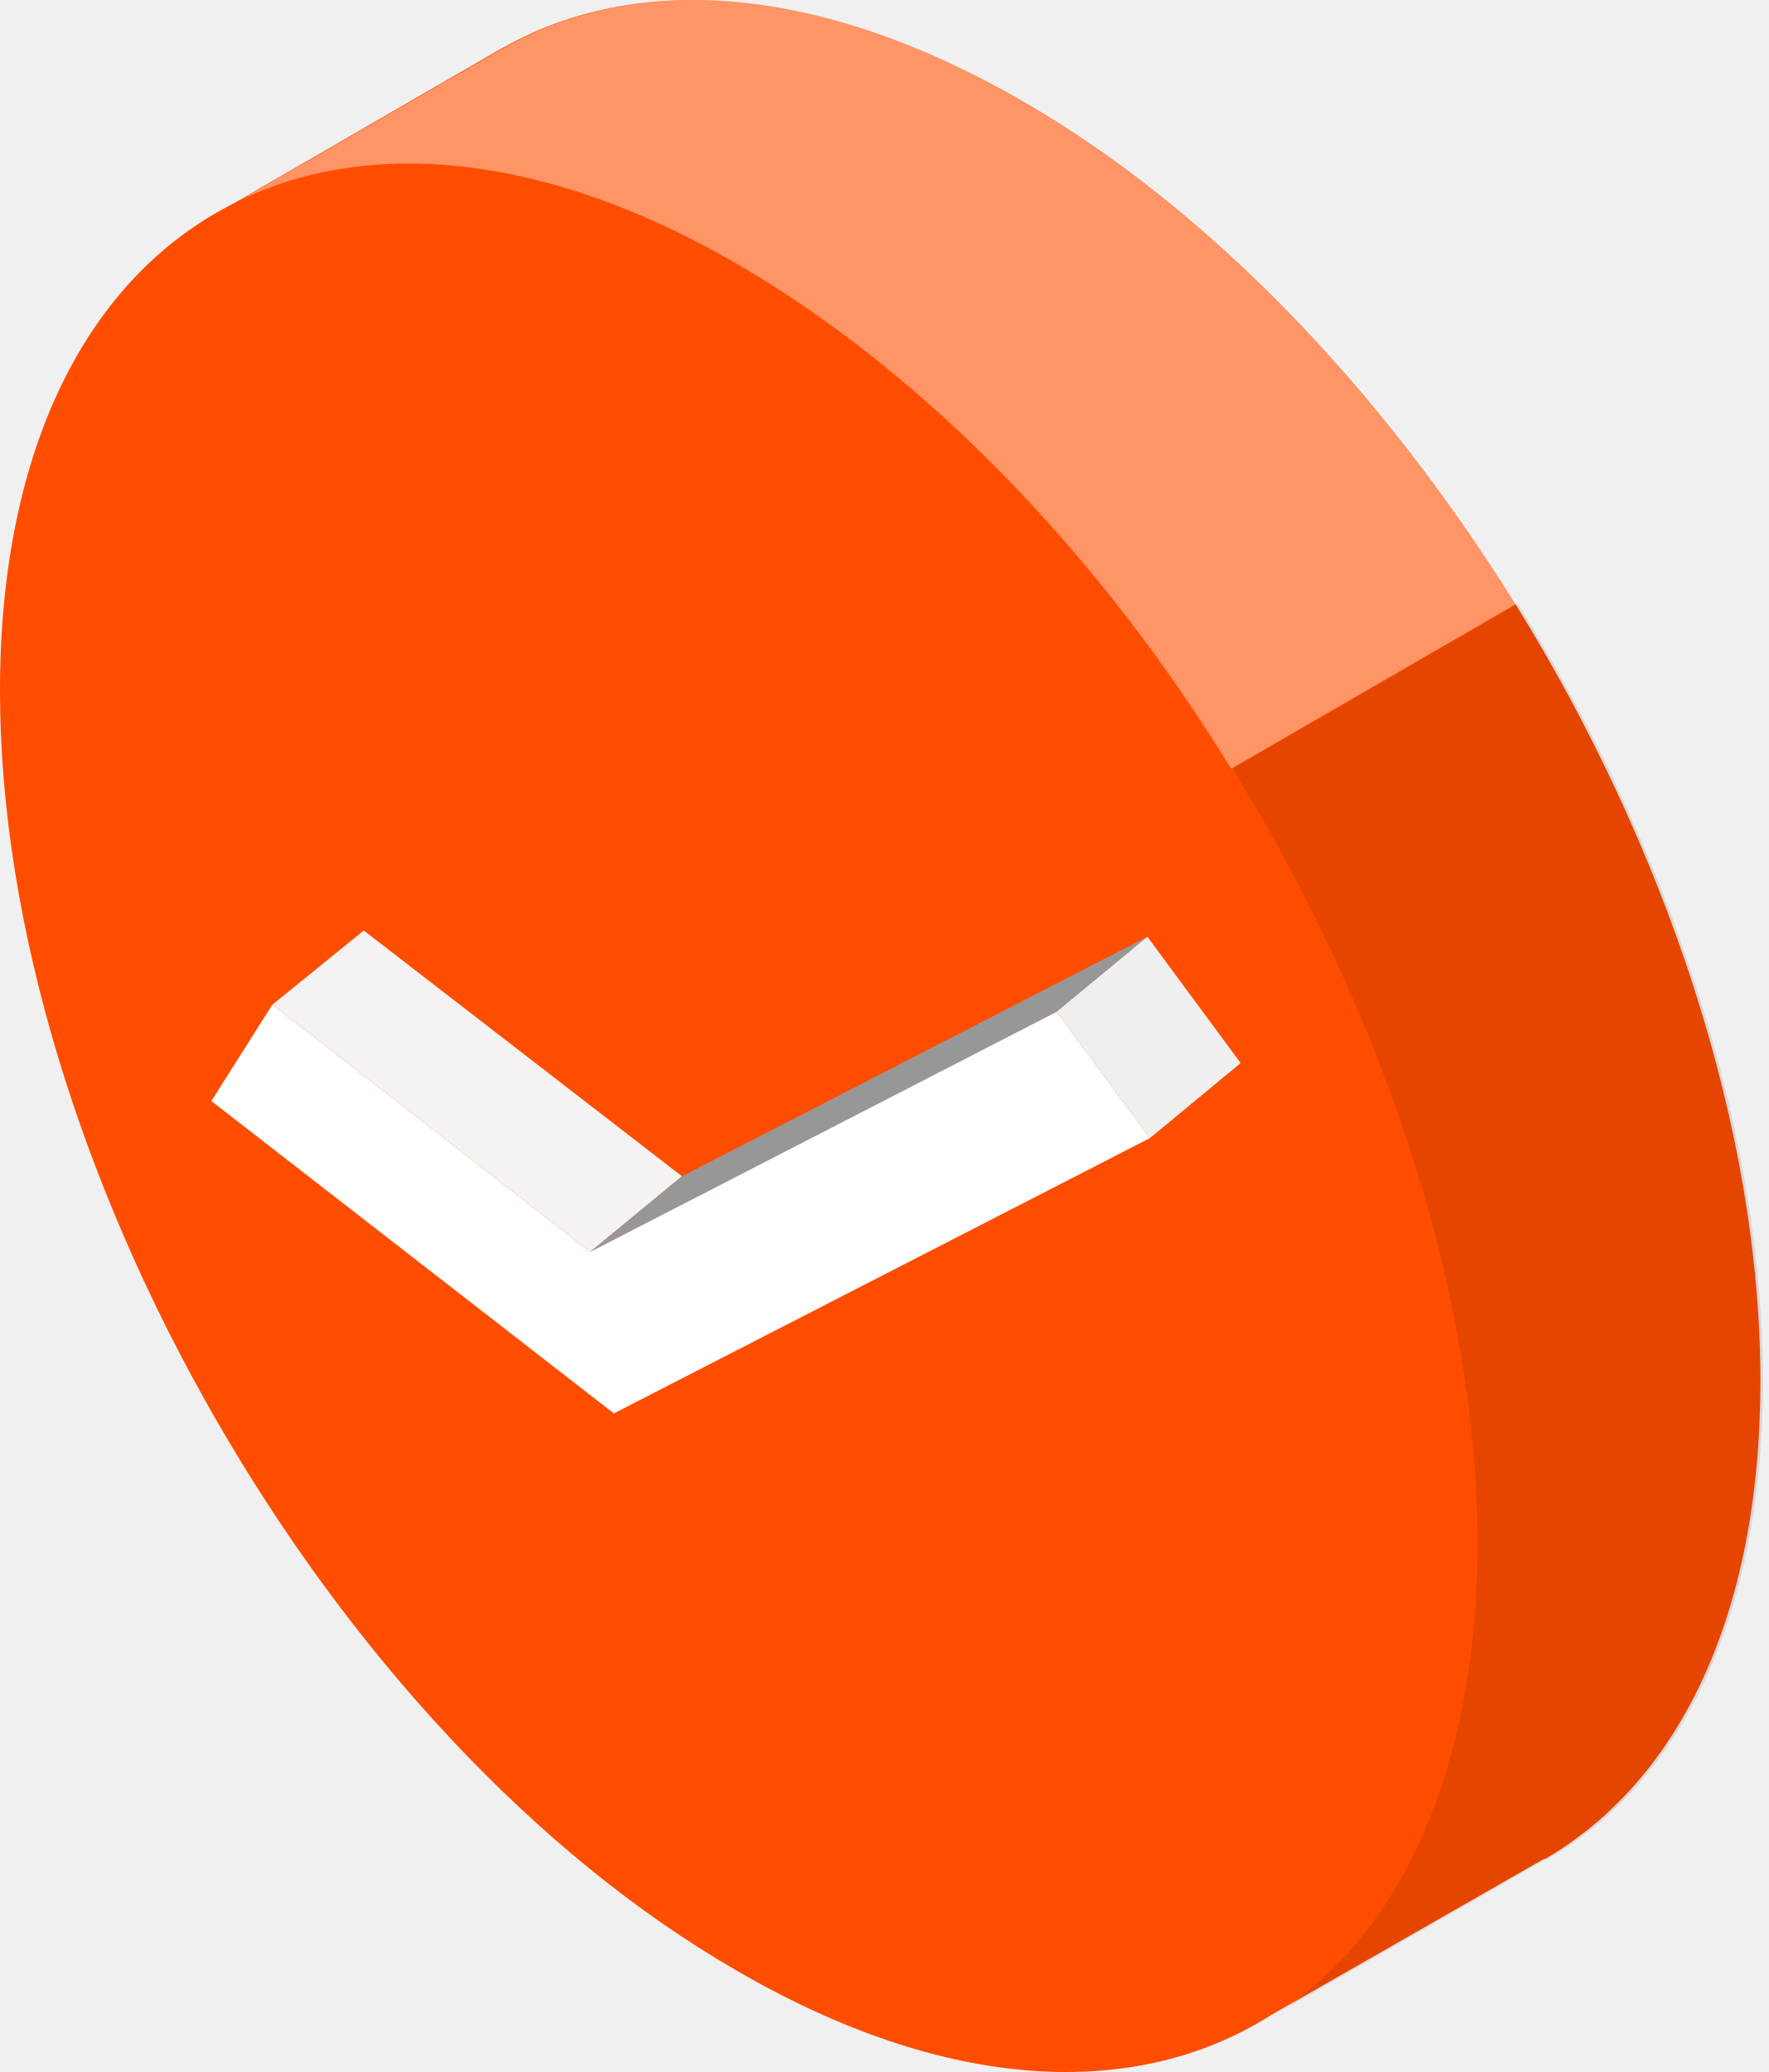
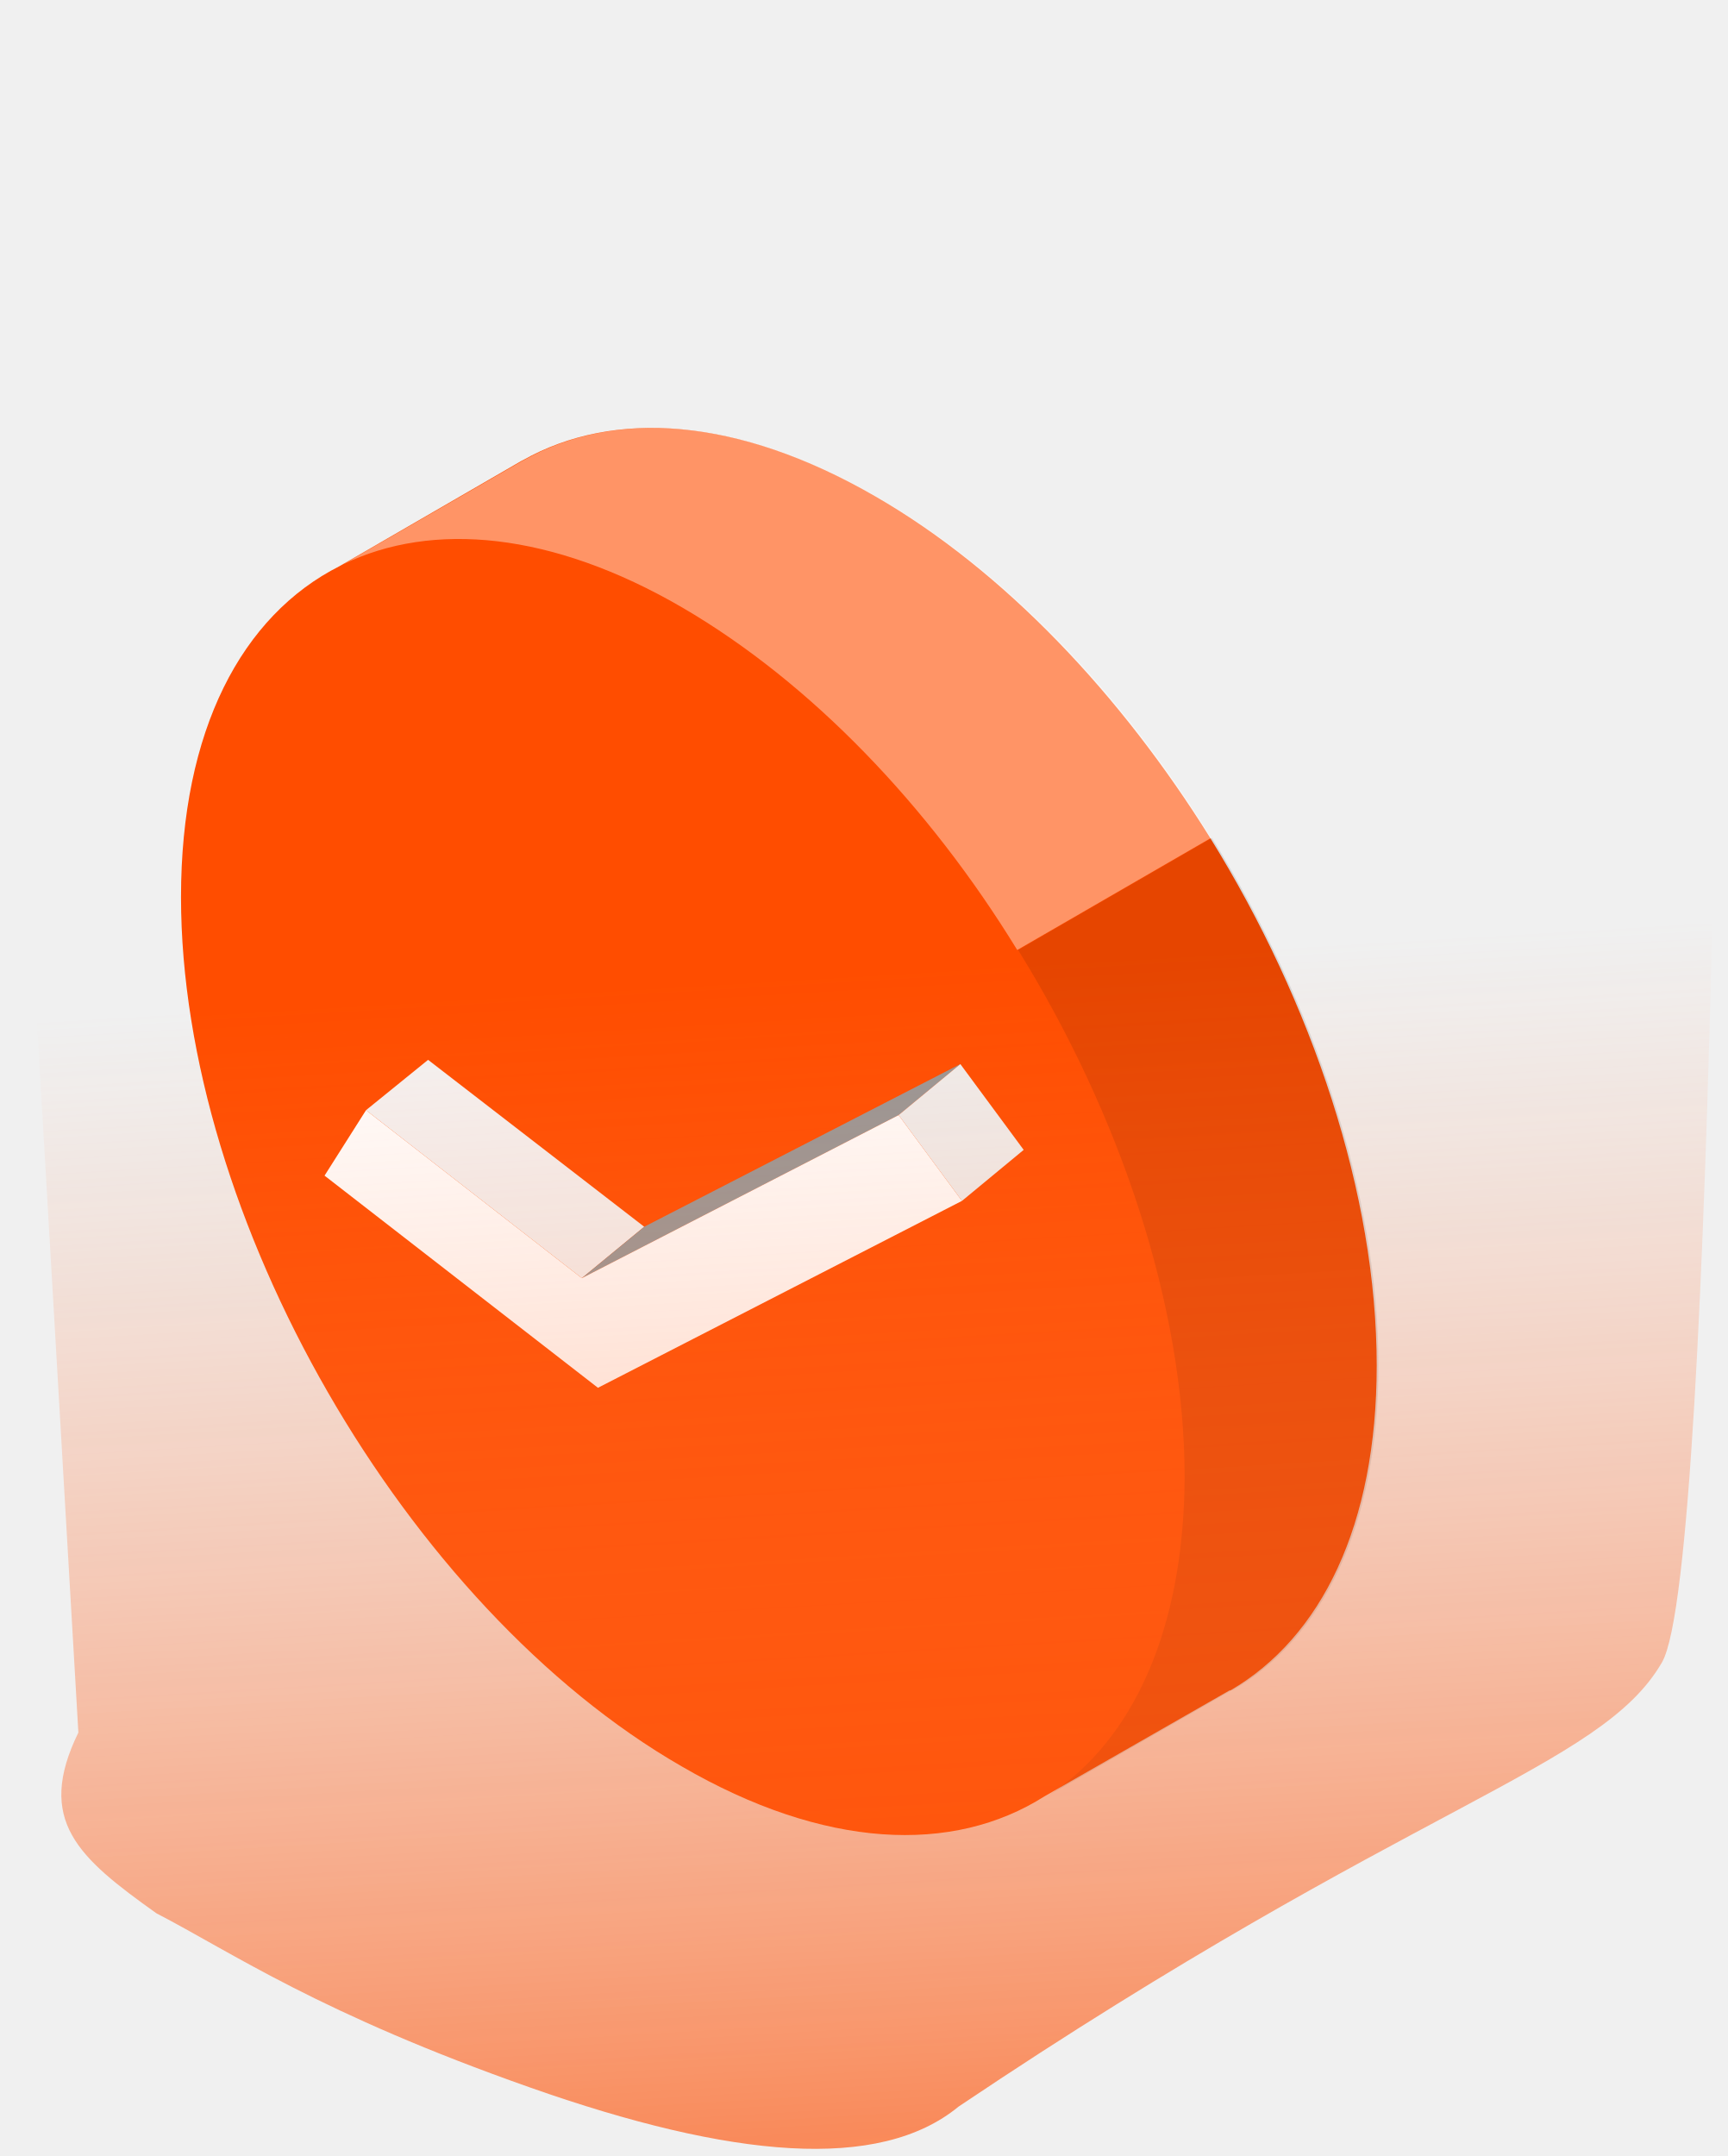
- <svg xmlns="http://www.w3.org/2000/svg" width="146" height="171" viewBox="0 0 146 171" fill="none">
-   <path d="M19.277 16.793L41.338 4.031L41.552 3.924C52.583 -2.296 67.683 -1.331 84.39 8.321C100.025 17.329 114.269 32.45 125.085 49.824C137.508 69.878 145.326 93.149 145.326 113.954C145.326 133.365 138.579 146.984 127.548 153.419H127.441L104.952 166.288C93.814 173.366 78.178 172.722 60.829 162.641C27.309 143.338 0 95.937 0 57.009C0 36.74 7.389 22.799 19.277 16.793Z" fill="#FF4D00" />
-   <path opacity="0.1" d="M105.594 166.073L127.655 153.418H127.762C138.793 147.091 145.54 133.364 145.54 113.954C145.54 93.149 137.722 69.877 125.299 49.823L101.739 63.443C114.162 83.497 121.979 106.768 121.979 127.573C121.872 146.126 115.661 159.424 105.594 166.073Z" fill="black" />
-   <path opacity="0.4" d="M19.705 16.579C30.521 11.324 45.086 12.611 60.936 21.834C76.572 30.949 90.922 45.963 101.632 63.443L125.192 49.824C114.483 32.343 100.132 17.329 84.497 8.321C67.79 -1.331 52.69 -2.296 41.659 3.924L41.445 4.031L19.705 16.579Z" fill="white" />
-   <path d="M22.487 82.909L30.03 76.793L56.3 97.077L48.718 103.32L22.487 82.909Z" fill="#F4F2F2" />
-   <path d="M48.717 103.321L56.3 97.078L94.72 77.308L87.221 83.506L48.717 103.321Z" fill="#979797" />
-   <path d="M87.22 83.506L94.719 77.308L102.417 87.734L94.918 93.933L87.22 83.506Z" fill="#EFEFEF" />
-   <path d="M22.486 82.91L48.717 103.321L87.22 83.506L94.917 93.932L50.675 116.646L17.446 90.865L22.486 82.91Z" fill="white" />
+ <svg xmlns="http://www.w3.org/2000/svg" width="210" height="262" viewBox="0 0 210 262" fill="none">
+   <path d="M41.277 68.793L63.338 56.031L63.552 55.924C74.583 49.704 89.683 50.669 106.39 60.321C122.025 69.329 136.269 84.45 147.085 101.824C159.508 121.878 167.326 145.149 167.326 165.954C167.326 185.365 160.579 198.984 149.548 205.419H149.441L126.952 218.288C115.814 225.366 100.178 224.722 82.829 214.641C49.309 195.338 22 147.937 22 109.009C22 88.74 29.389 74.799 41.277 68.793Z" fill="#FF4D00" />
+   <path opacity="0.1" d="M127.594 218.073L149.655 205.418H149.762C160.793 199.091 167.539 185.364 167.539 165.954C167.539 145.149 159.722 121.877 147.299 101.823L123.738 115.443C136.161 135.497 143.979 158.768 143.979 179.573C143.872 198.126 137.66 211.424 127.594 218.073Z" fill="black" />
+   <path opacity="0.4" d="M41.705 68.579C52.522 63.324 67.086 64.611 82.936 73.834C98.572 82.949 112.922 97.963 123.632 115.443L147.192 101.824C136.483 84.343 122.132 69.329 106.497 60.321C89.79 50.669 74.69 49.704 63.659 55.924L63.445 56.031L41.705 68.579Z" fill="white" />
+   <path d="M44.486 134.909L52.03 128.793L78.299 149.077L70.717 155.32L44.486 134.909Z" fill="#F4F2F2" />
+   <path d="M70.716 155.321L78.299 149.078L116.719 129.308L109.219 135.506L70.716 155.321Z" fill="#979797" />
+   <path d="M109.22 135.506L116.72 129.308L124.417 139.734L116.918 145.933L109.22 135.506Z" fill="#EFEFEF" />
+   <path d="M44.486 134.91L70.717 155.321L109.22 135.506L116.917 145.932L72.674 168.646L39.445 142.865L44.486 134.91Z" fill="white" />
+   <path d="M116.5 256C106.881 263.908 88.981 262.32 64.453 253.686C38.861 244.678 28.34 237.352 19 232.5C9.526 225.744 4.291 221.239 9.526 210.542L0 47.029C0.419 49.724 7.947 59.322 34.712 76.144C61.478 92.966 66.497 93.218 65.661 91.241C76.952 97.172 104.638 104.397 125.047 85.849C145.457 67.302 182.622 38.941 198.654 27.079C201.075 25.363 208.324 14.318 209.754 4.661C209.821 0.824 209.887 -0.803 209.965 0.401C210.053 1.764 209.971 3.197 209.754 4.661C209.239 33.814 208.628 190.513 202 202.001C194.5 215.001 171.704 218.905 116.5 256Z" fill="url(#paint0_linear_1448_573)" />
+   <defs>
+     <linearGradient id="paint0_linear_1448_573" x1="100.039" y1="111.879" x2="109.184" y2="265.353" gradientUnits="userSpaceOnUse">
+       <stop offset="0.041" stop-color="#FF9060" stop-opacity="0" />
+       <stop offset="1" stop-color="#FF4D00" stop-opacity="0.66" />
+     </linearGradient>
+   </defs>
</svg>
